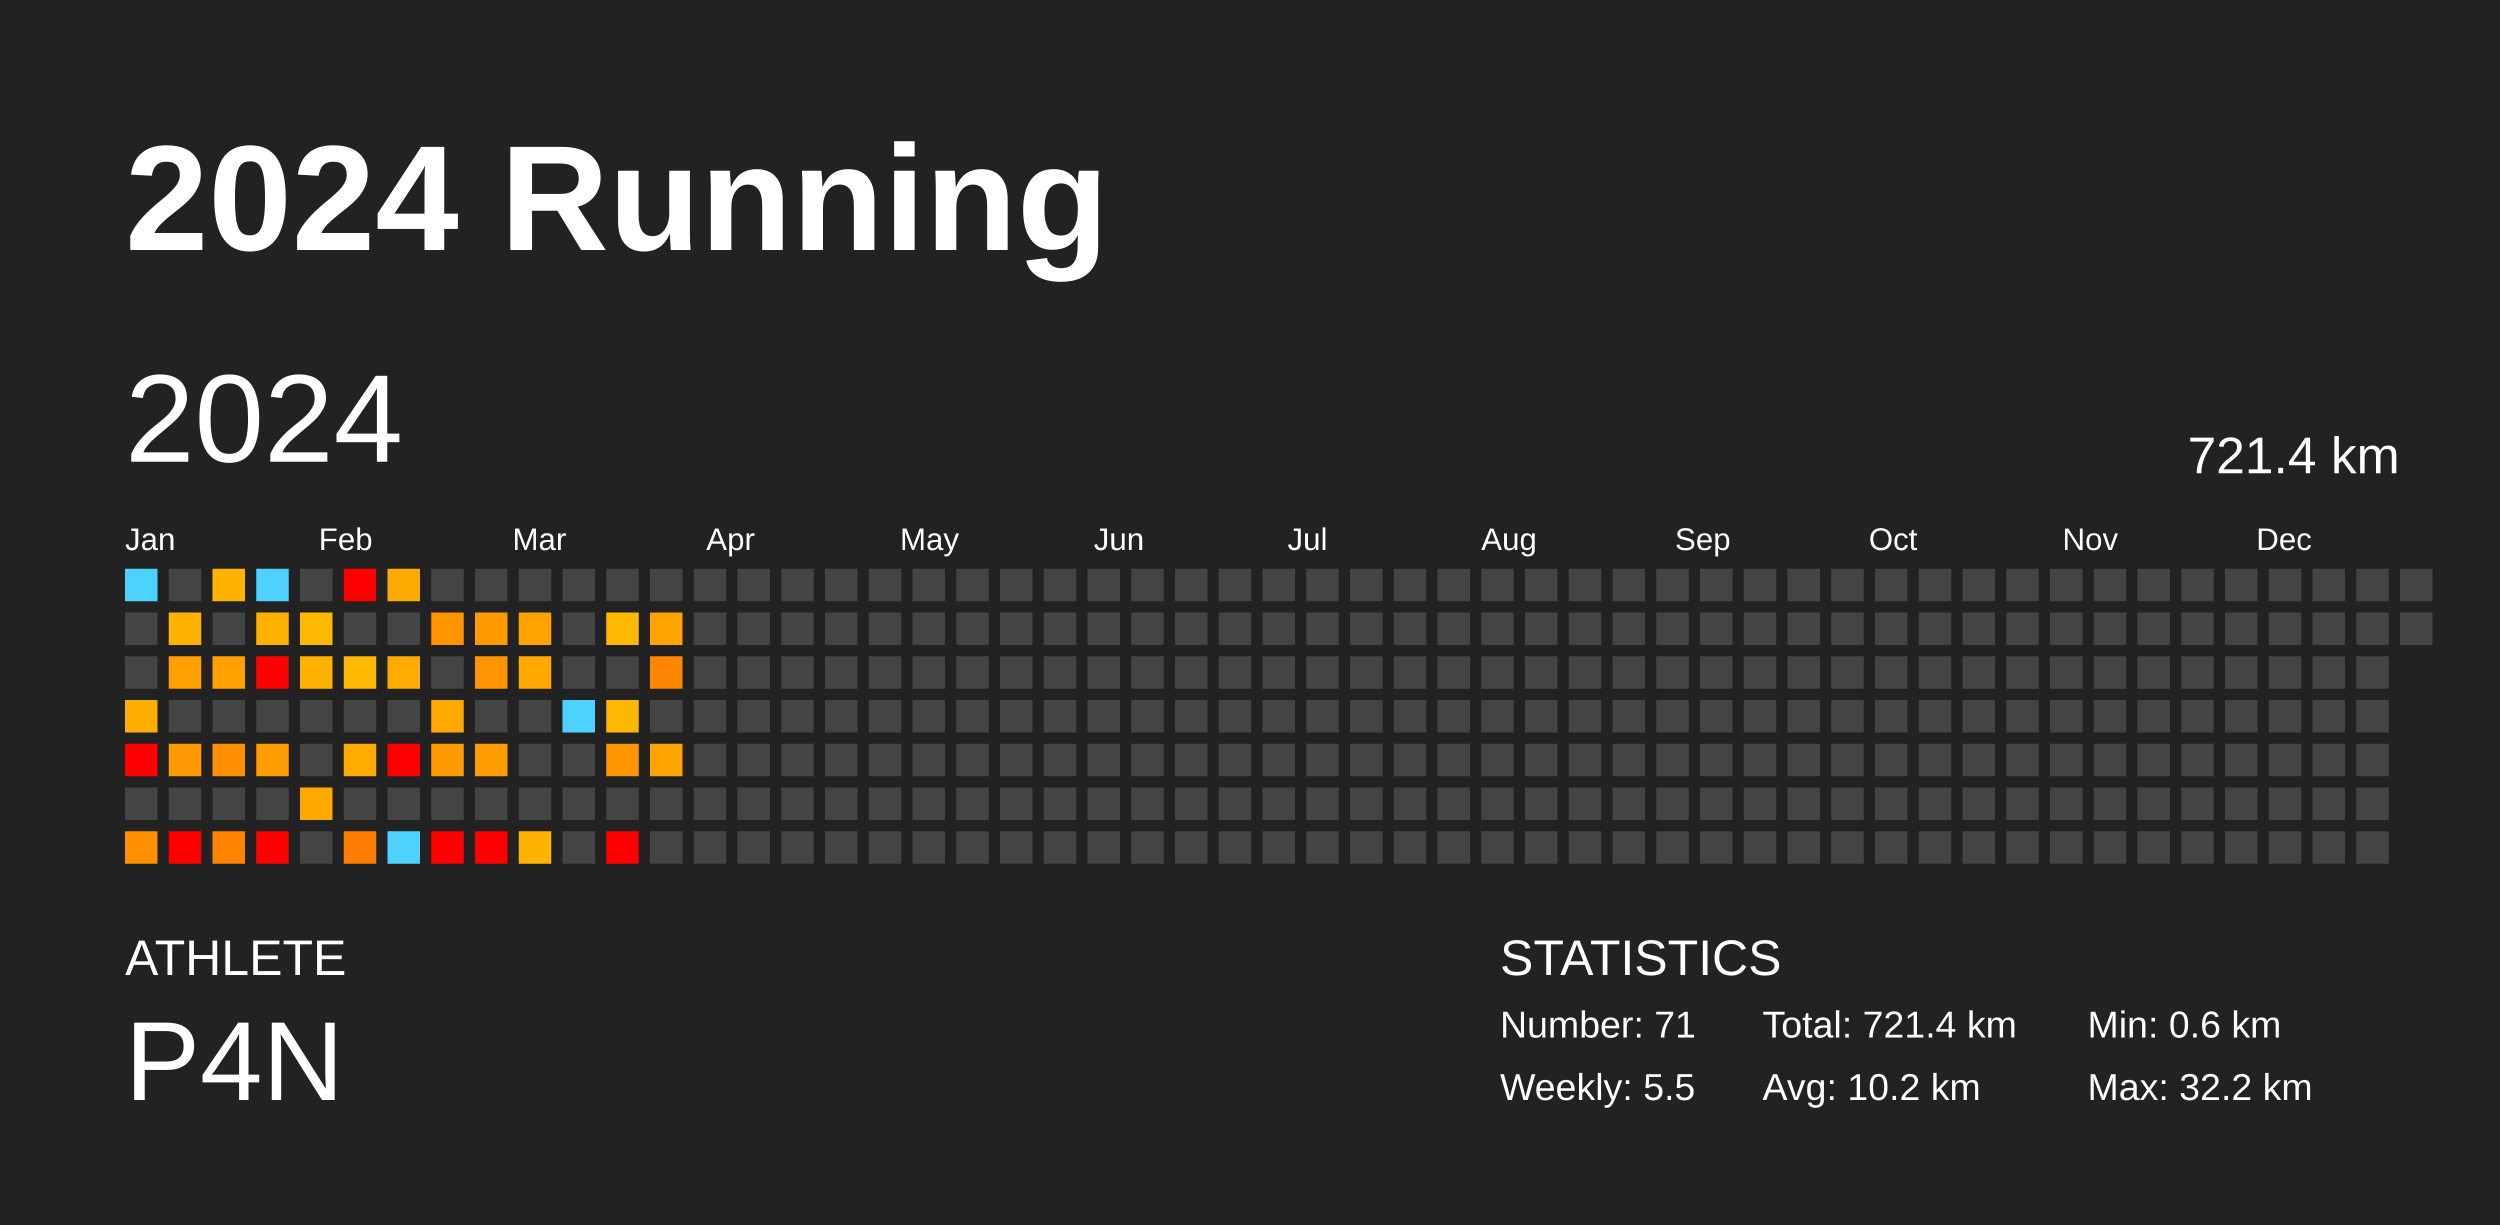
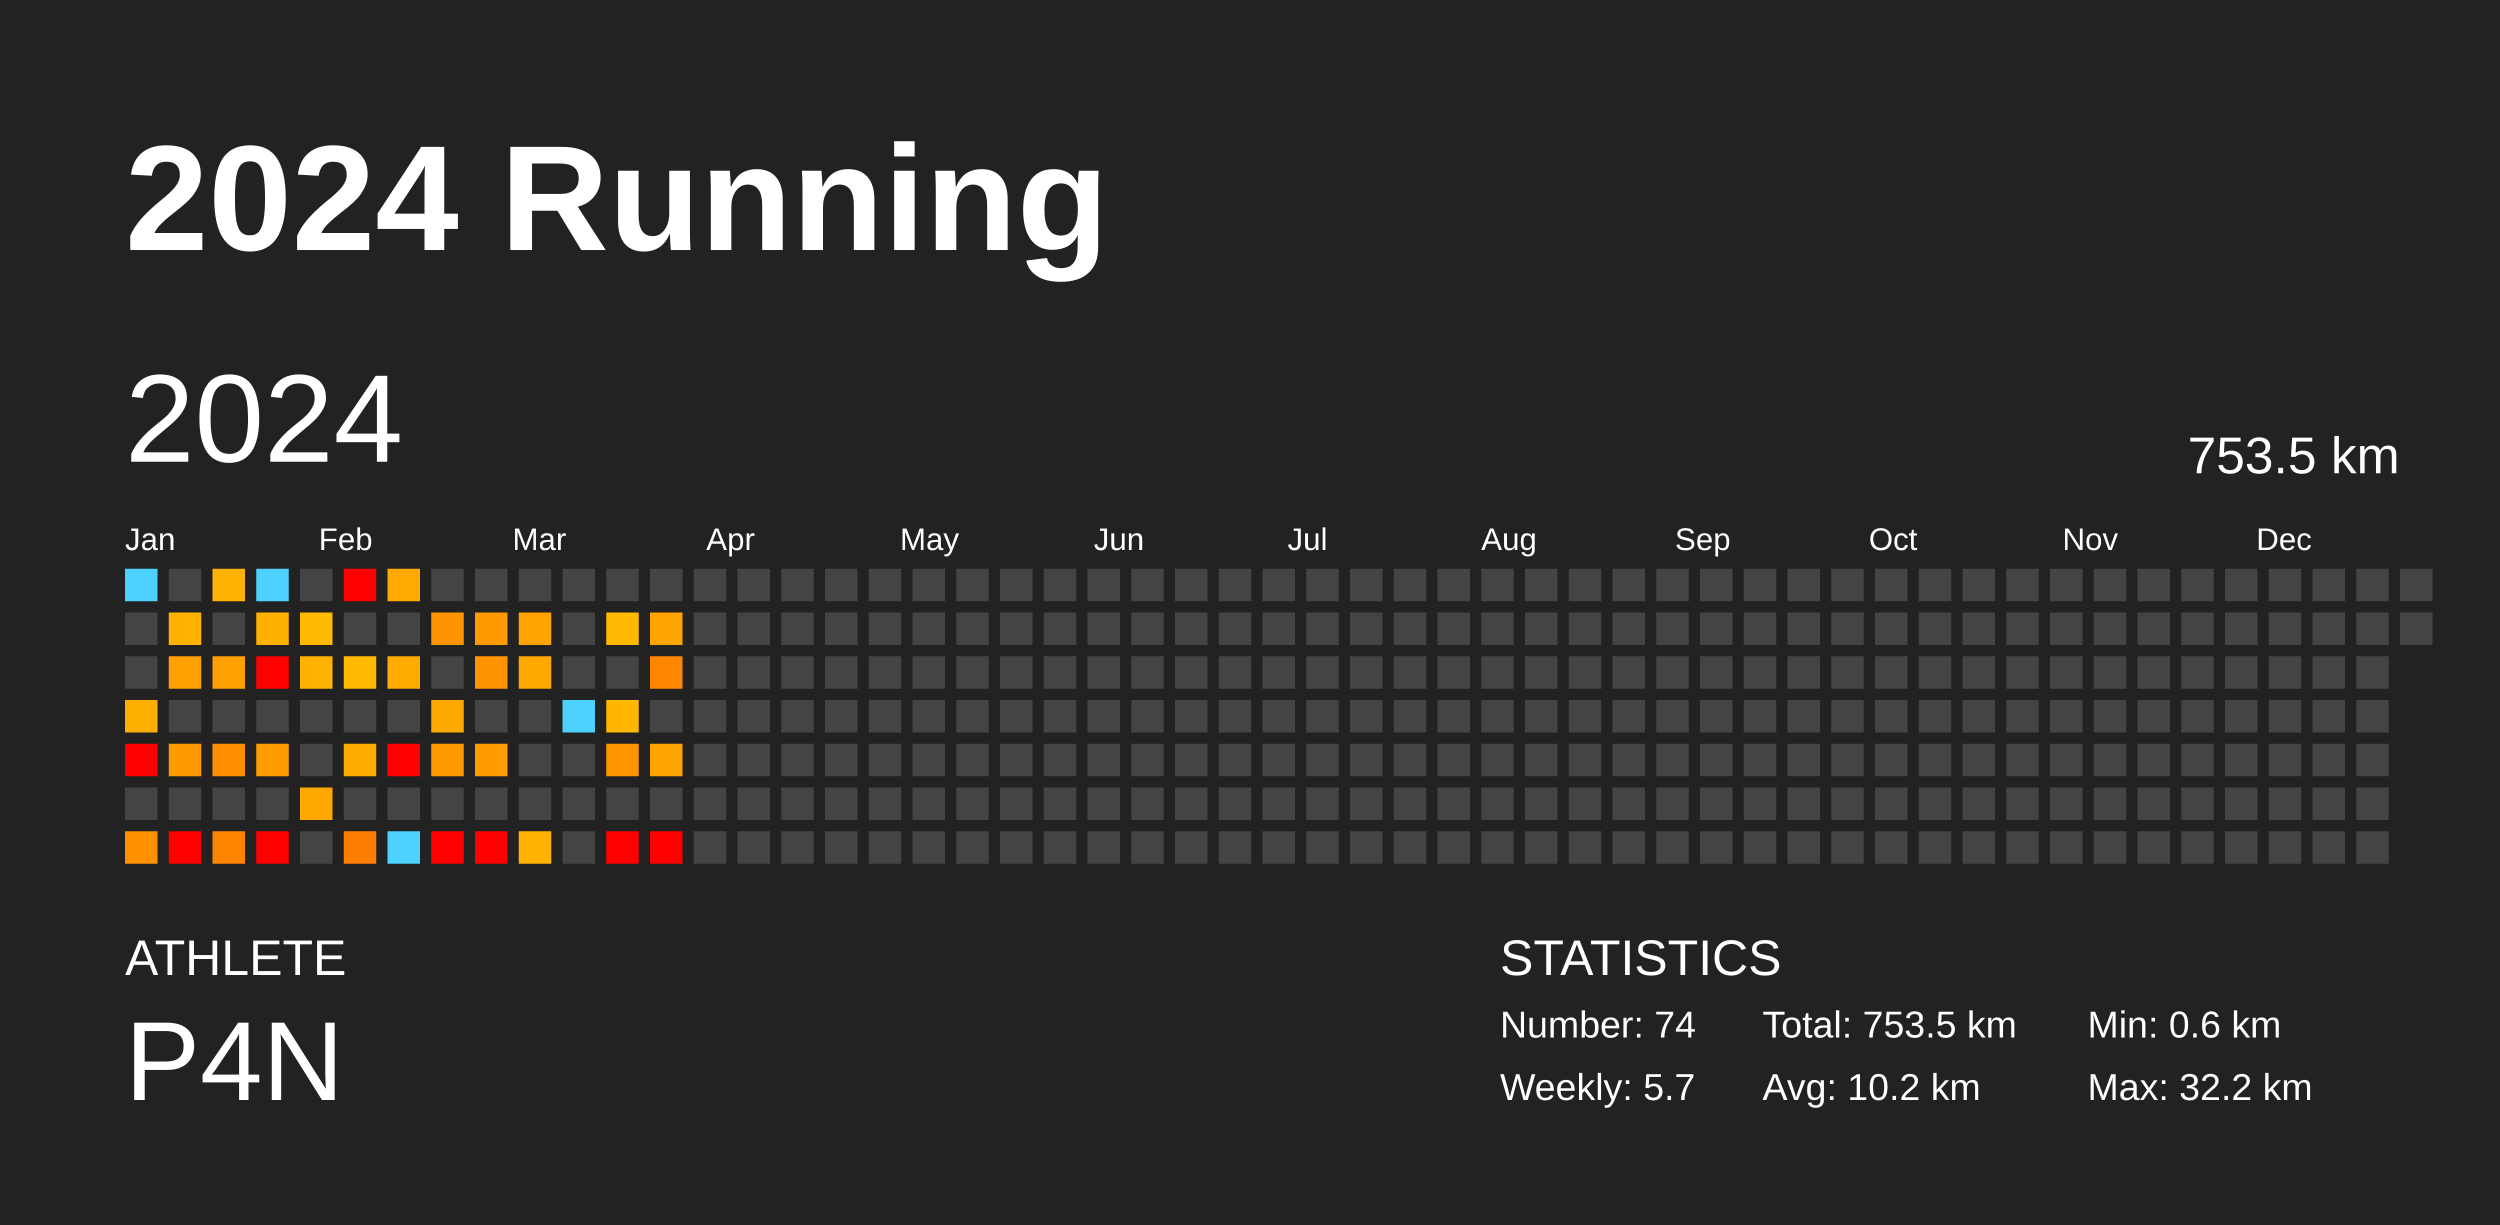
<svg xmlns="http://www.w3.org/2000/svg" baseProfile="full" height="98mm" version="1.1" viewBox="0,0,200,98" width="200mm">
  <defs />
  <rect fill="#222222" height="98" width="200" x="0" y="0" />
  <text fill="#FFFFFF" style="font-size:12px; font-family:Arial; font-weight:bold;" x="10" y="20">2024 Running</text>
  <text fill="#FFFFFF" style="font-size:4px; font-family:Arial" x="10" y="78">ATHLETE</text>
  <text fill="#FFFFFF" style="font-size:9px; font-family:Arial" x="10" y="88">P4N</text>
  <text fill="#FFFFFF" style="font-size:4px; font-family:Arial" x="120" y="78">STATISTICS</text>
-   <text fill="#FFFFFF" style="font-size:3px; font-family:Arial" x="120" y="83">Number: 71</text>
-   <text fill="#FFFFFF" style="font-size:3px; font-family:Arial" x="120" y="88">Weekly: 5.5</text>
-   <text fill="#FFFFFF" style="font-size:3px; font-family:Arial" x="141" y="83">Total: 721.4 km</text>
+   <text fill="#FFFFFF" style="font-size:3px; font-family:Arial" x="120" y="83">Number: 74</text>
+   <text fill="#FFFFFF" style="font-size:3px; font-family:Arial" x="120" y="88">Weekly: 5.7</text>
+   <text fill="#FFFFFF" style="font-size:3px; font-family:Arial" x="141" y="83">Total: 753.5 km</text>
  <text fill="#FFFFFF" style="font-size:3px; font-family:Arial" x="141" y="88">Avg: 10.2 km</text>
  <text fill="#FFFFFF" style="font-size:3px; font-family:Arial" x="167" y="83">Min: 0.6 km</text>
  <text fill="#FFFFFF" style="font-size:3px; font-family:Arial" x="167" y="88">Max: 32.2 km</text>
  <text dominant-baseline="hanging" fill="#FFFFFF" style="font-size:10.0px; font-family:Arial;" x="10" y="30">2024</text>
-   <text dominant-baseline="hanging" fill="#FFFFFF" style="font-size:4.125px; font-family:Arial;" x="175" y="35">721.4 km</text>
+   <text dominant-baseline="hanging" fill="#FFFFFF" style="font-size:4.125px; font-family:Arial;" x="175" y="35">753.5 km</text>
  <text fill="#FFFFFF" style="font-size:2.5px; font-family:Arial" x="10.0" y="44">Jan</text>
  <text fill="#FFFFFF" style="font-size:2.5px; font-family:Arial" x="25.5" y="44">Feb</text>
  <text fill="#FFFFFF" style="font-size:2.5px; font-family:Arial" x="41.0" y="44">Mar</text>
  <text fill="#FFFFFF" style="font-size:2.5px; font-family:Arial" x="56.5" y="44">Apr</text>
  <text fill="#FFFFFF" style="font-size:2.5px; font-family:Arial" x="72.0" y="44">May</text>
  <text fill="#FFFFFF" style="font-size:2.5px; font-family:Arial" x="87.5" y="44">Jun</text>
  <text fill="#FFFFFF" style="font-size:2.5px; font-family:Arial" x="103.0" y="44">Jul</text>
  <text fill="#FFFFFF" style="font-size:2.5px; font-family:Arial" x="118.5" y="44">Aug</text>
  <text fill="#FFFFFF" style="font-size:2.5px; font-family:Arial" x="134.0" y="44">Sep</text>
  <text fill="#FFFFFF" style="font-size:2.5px; font-family:Arial" x="149.5" y="44">Oct</text>
  <text fill="#FFFFFF" style="font-size:2.5px; font-family:Arial" x="165.0" y="44">Nov</text>
  <text fill="#FFFFFF" style="font-size:2.5px; font-family:Arial" x="180.5" y="44">Dec</text>
  <rect fill="#4dd2ff" height="2.6" width="2.6" x="10.0" y="45.5" />
  <rect fill="#444444" height="2.6" width="2.6" x="10.0" y="49.0" />
  <rect fill="#444444" height="2.6" width="2.6" x="10.0" y="52.5" />
  <rect fill="#ffaf00" height="2.6" width="2.6" x="10.0" y="56.0" />
  <rect fill="red" height="2.6" width="2.6" x="10.0" y="59.5" />
  <rect fill="#444444" height="2.6" width="2.6" x="10.0" y="63.0" />
  <rect fill="#ff9100" height="2.6" width="2.6" x="10.0" y="66.5" />
  <rect fill="#444444" height="2.6" width="2.6" x="13.5" y="45.5" />
  <rect fill="#ffb200" height="2.6" width="2.6" x="13.5" y="49.0" />
  <rect fill="#ffa000" height="2.6" width="2.6" x="13.5" y="52.5" />
  <rect fill="#444444" height="2.6" width="2.6" x="13.5" y="56.0" />
  <rect fill="#ff9b00" height="2.6" width="2.6" x="13.5" y="59.5" />
  <rect fill="#444444" height="2.6" width="2.6" x="13.5" y="63.0" />
  <rect fill="red" height="2.6" width="2.6" x="13.5" y="66.5" />
  <rect fill="#ffb200" height="2.6" width="2.6" x="17.0" y="45.5" />
  <rect fill="#444444" height="2.6" width="2.6" x="17.0" y="49.0" />
  <rect fill="#ffa000" height="2.6" width="2.6" x="17.0" y="52.5" />
  <rect fill="#444444" height="2.6" width="2.6" x="17.0" y="56.0" />
  <rect fill="#ff8e00" height="2.6" width="2.6" x="17.0" y="59.5" />
  <rect fill="#444444" height="2.6" width="2.6" x="17.0" y="63.0" />
  <rect fill="#ff8400" height="2.6" width="2.6" x="17.0" y="66.5" />
  <rect fill="#4dd2ff" height="2.6" width="2.6" x="20.5" y="45.5" />
  <rect fill="#ffb100" height="2.6" width="2.6" x="20.5" y="49.0" />
  <rect fill="red" height="2.6" width="2.6" x="20.5" y="52.5" />
  <rect fill="#444444" height="2.6" width="2.6" x="20.5" y="56.0" />
  <rect fill="#ff9c00" height="2.6" width="2.6" x="20.5" y="59.5" />
  <rect fill="#444444" height="2.6" width="2.6" x="20.5" y="63.0" />
  <rect fill="red" height="2.6" width="2.6" x="20.5" y="66.5" />
  <rect fill="#444444" height="2.6" width="2.6" x="24.0" y="45.5" />
  <rect fill="#ffb900" height="2.6" width="2.6" x="24.0" y="49.0" />
  <rect fill="#ffb200" height="2.6" width="2.6" x="24.0" y="52.5" />
  <rect fill="#444444" height="2.6" width="2.6" x="24.0" y="56.0" />
  <rect fill="#444444" height="2.6" width="2.6" x="24.0" y="59.5" />
  <rect fill="#ffa800" height="2.6" width="2.6" x="24.0" y="63.0" />
  <rect fill="#444444" height="2.6" width="2.6" x="24.0" y="66.5" />
  <rect fill="red" height="2.6" width="2.6" x="27.5" y="45.5" />
  <rect fill="#444444" height="2.6" width="2.6" x="27.5" y="49.0" />
  <rect fill="#ffb900" height="2.6" width="2.6" x="27.5" y="52.5" />
  <rect fill="#444444" height="2.6" width="2.6" x="27.5" y="56.0" />
  <rect fill="#ffab00" height="2.6" width="2.6" x="27.5" y="59.5" />
  <rect fill="#444444" height="2.6" width="2.6" x="27.5" y="63.0" />
  <rect fill="#ff7d00" height="2.6" width="2.6" x="27.5" y="66.5" />
  <rect fill="#ffaa00" height="2.6" width="2.6" x="31.0" y="45.5" />
  <rect fill="#444444" height="2.6" width="2.6" x="31.0" y="49.0" />
  <rect fill="#ffab00" height="2.6" width="2.6" x="31.0" y="52.5" />
  <rect fill="#444444" height="2.6" width="2.6" x="31.0" y="56.0" />
  <rect fill="red" height="2.6" width="2.6" x="31.0" y="59.5" />
  <rect fill="#444444" height="2.6" width="2.6" x="31.0" y="63.0" />
  <rect fill="#4dd2ff" height="2.6" width="2.6" x="31.0" y="66.5" />
  <rect fill="#444444" height="2.6" width="2.6" x="34.5" y="45.5" />
  <rect fill="#ff9400" height="2.6" width="2.6" x="34.5" y="49.0" />
  <rect fill="#444444" height="2.6" width="2.6" x="34.5" y="52.5" />
  <rect fill="#ffa900" height="2.6" width="2.6" x="34.5" y="56.0" />
  <rect fill="#ff9b00" height="2.6" width="2.6" x="34.5" y="59.5" />
  <rect fill="#444444" height="2.6" width="2.6" x="34.5" y="63.0" />
  <rect fill="red" height="2.6" width="2.6" x="34.5" y="66.5" />
  <rect fill="#444444" height="2.6" width="2.6" x="38.0" y="45.5" />
  <rect fill="#ff9900" height="2.6" width="2.6" x="38.0" y="49.0" />
  <rect fill="#ff9400" height="2.6" width="2.6" x="38.0" y="52.5" />
  <rect fill="#444444" height="2.6" width="2.6" x="38.0" y="56.0" />
  <rect fill="#ff9c00" height="2.6" width="2.6" x="38.0" y="59.5" />
  <rect fill="#444444" height="2.6" width="2.6" x="38.0" y="63.0" />
  <rect fill="red" height="2.6" width="2.6" x="38.0" y="66.5" />
  <rect fill="#444444" height="2.6" width="2.6" x="41.5" y="45.5" />
  <rect fill="#ffa300" height="2.6" width="2.6" x="41.5" y="49.0" />
  <rect fill="#ffa900" height="2.6" width="2.6" x="41.5" y="52.5" />
  <rect fill="#444444" height="2.6" width="2.6" x="41.5" y="56.0" />
  <rect fill="#444444" height="2.6" width="2.6" x="41.5" y="59.5" />
  <rect fill="#444444" height="2.6" width="2.6" x="41.5" y="63.0" />
  <rect fill="#ffb300" height="2.6" width="2.6" x="41.5" y="66.5" />
  <rect fill="#444444" height="2.6" width="2.6" x="45.0" y="45.5" />
  <rect fill="#444444" height="2.6" width="2.6" x="45.0" y="49.0" />
  <rect fill="#444444" height="2.6" width="2.6" x="45.0" y="52.5" />
  <rect fill="#4dd2ff" height="2.6" width="2.6" x="45.0" y="56.0" />
  <rect fill="#444444" height="2.6" width="2.6" x="45.0" y="59.5" />
  <rect fill="#444444" height="2.6" width="2.6" x="45.0" y="63.0" />
  <rect fill="#444444" height="2.6" width="2.6" x="45.0" y="66.5" />
  <rect fill="#444444" height="2.6" width="2.6" x="48.5" y="45.5" />
  <rect fill="#ffb900" height="2.6" width="2.6" x="48.5" y="49.0" />
  <rect fill="#444444" height="2.6" width="2.6" x="48.5" y="52.5" />
  <rect fill="#ffb700" height="2.6" width="2.6" x="48.5" y="56.0" />
  <rect fill="#ff9600" height="2.6" width="2.6" x="48.5" y="59.5" />
  <rect fill="#444444" height="2.6" width="2.6" x="48.5" y="63.0" />
  <rect fill="red" height="2.6" width="2.6" x="48.5" y="66.5" />
  <rect fill="#444444" height="2.6" width="2.6" x="52.0" y="45.5" />
  <rect fill="#ffa400" height="2.6" width="2.6" x="52.0" y="49.0" />
  <rect fill="#ff8600" height="2.6" width="2.6" x="52.0" y="52.5" />
  <rect fill="#444444" height="2.6" width="2.6" x="52.0" y="56.0" />
  <rect fill="#ffa400" height="2.6" width="2.6" x="52.0" y="59.5" />
  <rect fill="#444444" height="2.6" width="2.6" x="52.0" y="63.0" />
-   <rect fill="#444444" height="2.6" width="2.6" x="52.0" y="66.5" />
+   <rect fill="red" height="2.6" width="2.6" x="52.0" y="66.5" />
  <rect fill="#444444" height="2.6" width="2.6" x="55.5" y="45.5" />
  <rect fill="#444444" height="2.6" width="2.6" x="55.5" y="49.0" />
  <rect fill="#444444" height="2.6" width="2.6" x="55.5" y="52.5" />
  <rect fill="#444444" height="2.6" width="2.6" x="55.5" y="56.0" />
  <rect fill="#444444" height="2.6" width="2.6" x="55.5" y="59.5" />
  <rect fill="#444444" height="2.6" width="2.6" x="55.5" y="63.0" />
  <rect fill="#444444" height="2.6" width="2.6" x="55.5" y="66.5" />
  <rect fill="#444444" height="2.6" width="2.6" x="59.0" y="45.5" />
  <rect fill="#444444" height="2.6" width="2.6" x="59.0" y="49.0" />
  <rect fill="#444444" height="2.6" width="2.6" x="59.0" y="52.5" />
  <rect fill="#444444" height="2.6" width="2.6" x="59.0" y="56.0" />
  <rect fill="#444444" height="2.6" width="2.6" x="59.0" y="59.5" />
  <rect fill="#444444" height="2.6" width="2.6" x="59.0" y="63.0" />
  <rect fill="#444444" height="2.6" width="2.6" x="59.0" y="66.5" />
  <rect fill="#444444" height="2.6" width="2.6" x="62.5" y="45.5" />
  <rect fill="#444444" height="2.6" width="2.6" x="62.5" y="49.0" />
  <rect fill="#444444" height="2.6" width="2.6" x="62.5" y="52.5" />
  <rect fill="#444444" height="2.6" width="2.6" x="62.5" y="56.0" />
  <rect fill="#444444" height="2.6" width="2.6" x="62.5" y="59.5" />
  <rect fill="#444444" height="2.6" width="2.6" x="62.5" y="63.0" />
  <rect fill="#444444" height="2.6" width="2.6" x="62.5" y="66.5" />
  <rect fill="#444444" height="2.6" width="2.6" x="66.0" y="45.5" />
  <rect fill="#444444" height="2.6" width="2.6" x="66.0" y="49.0" />
  <rect fill="#444444" height="2.6" width="2.6" x="66.0" y="52.5" />
  <rect fill="#444444" height="2.6" width="2.6" x="66.0" y="56.0" />
  <rect fill="#444444" height="2.6" width="2.6" x="66.0" y="59.5" />
  <rect fill="#444444" height="2.6" width="2.6" x="66.0" y="63.0" />
  <rect fill="#444444" height="2.6" width="2.6" x="66.0" y="66.5" />
  <rect fill="#444444" height="2.6" width="2.6" x="69.5" y="45.5" />
  <rect fill="#444444" height="2.6" width="2.6" x="69.5" y="49.0" />
  <rect fill="#444444" height="2.6" width="2.6" x="69.5" y="52.5" />
  <rect fill="#444444" height="2.6" width="2.6" x="69.5" y="56.0" />
  <rect fill="#444444" height="2.6" width="2.6" x="69.5" y="59.5" />
  <rect fill="#444444" height="2.6" width="2.6" x="69.5" y="63.0" />
  <rect fill="#444444" height="2.6" width="2.6" x="69.5" y="66.5" />
  <rect fill="#444444" height="2.6" width="2.6" x="73.0" y="45.5" />
  <rect fill="#444444" height="2.6" width="2.6" x="73.0" y="49.0" />
  <rect fill="#444444" height="2.6" width="2.6" x="73.0" y="52.5" />
  <rect fill="#444444" height="2.6" width="2.6" x="73.0" y="56.0" />
  <rect fill="#444444" height="2.6" width="2.6" x="73.0" y="59.5" />
  <rect fill="#444444" height="2.6" width="2.6" x="73.0" y="63.0" />
  <rect fill="#444444" height="2.6" width="2.6" x="73.0" y="66.5" />
  <rect fill="#444444" height="2.6" width="2.6" x="76.5" y="45.5" />
  <rect fill="#444444" height="2.6" width="2.6" x="76.5" y="49.0" />
  <rect fill="#444444" height="2.6" width="2.6" x="76.5" y="52.5" />
  <rect fill="#444444" height="2.6" width="2.6" x="76.5" y="56.0" />
  <rect fill="#444444" height="2.6" width="2.6" x="76.5" y="59.5" />
  <rect fill="#444444" height="2.6" width="2.6" x="76.5" y="63.0" />
  <rect fill="#444444" height="2.6" width="2.6" x="76.5" y="66.5" />
  <rect fill="#444444" height="2.6" width="2.6" x="80.0" y="45.5" />
  <rect fill="#444444" height="2.6" width="2.6" x="80.0" y="49.0" />
  <rect fill="#444444" height="2.6" width="2.6" x="80.0" y="52.5" />
  <rect fill="#444444" height="2.6" width="2.6" x="80.0" y="56.0" />
  <rect fill="#444444" height="2.6" width="2.6" x="80.0" y="59.5" />
  <rect fill="#444444" height="2.6" width="2.6" x="80.0" y="63.0" />
  <rect fill="#444444" height="2.6" width="2.6" x="80.0" y="66.5" />
  <rect fill="#444444" height="2.6" width="2.6" x="83.5" y="45.5" />
  <rect fill="#444444" height="2.6" width="2.6" x="83.5" y="49.0" />
  <rect fill="#444444" height="2.6" width="2.6" x="83.5" y="52.5" />
  <rect fill="#444444" height="2.6" width="2.6" x="83.5" y="56.0" />
  <rect fill="#444444" height="2.6" width="2.6" x="83.5" y="59.5" />
  <rect fill="#444444" height="2.6" width="2.6" x="83.5" y="63.0" />
  <rect fill="#444444" height="2.6" width="2.6" x="83.5" y="66.5" />
  <rect fill="#444444" height="2.6" width="2.6" x="87.0" y="45.5" />
  <rect fill="#444444" height="2.6" width="2.6" x="87.0" y="49.0" />
  <rect fill="#444444" height="2.6" width="2.6" x="87.0" y="52.5" />
  <rect fill="#444444" height="2.6" width="2.6" x="87.0" y="56.0" />
  <rect fill="#444444" height="2.6" width="2.6" x="87.0" y="59.5" />
  <rect fill="#444444" height="2.6" width="2.6" x="87.0" y="63.0" />
  <rect fill="#444444" height="2.6" width="2.6" x="87.0" y="66.5" />
  <rect fill="#444444" height="2.6" width="2.6" x="90.5" y="45.5" />
  <rect fill="#444444" height="2.6" width="2.6" x="90.5" y="49.0" />
  <rect fill="#444444" height="2.6" width="2.6" x="90.5" y="52.5" />
  <rect fill="#444444" height="2.6" width="2.6" x="90.5" y="56.0" />
  <rect fill="#444444" height="2.6" width="2.6" x="90.5" y="59.5" />
  <rect fill="#444444" height="2.6" width="2.6" x="90.5" y="63.0" />
  <rect fill="#444444" height="2.6" width="2.6" x="90.5" y="66.5" />
  <rect fill="#444444" height="2.6" width="2.6" x="94.0" y="45.5" />
  <rect fill="#444444" height="2.6" width="2.6" x="94.0" y="49.0" />
  <rect fill="#444444" height="2.6" width="2.6" x="94.0" y="52.5" />
  <rect fill="#444444" height="2.6" width="2.6" x="94.0" y="56.0" />
  <rect fill="#444444" height="2.6" width="2.6" x="94.0" y="59.5" />
  <rect fill="#444444" height="2.6" width="2.6" x="94.0" y="63.0" />
  <rect fill="#444444" height="2.6" width="2.6" x="94.0" y="66.5" />
  <rect fill="#444444" height="2.6" width="2.6" x="97.5" y="45.5" />
  <rect fill="#444444" height="2.6" width="2.6" x="97.5" y="49.0" />
  <rect fill="#444444" height="2.6" width="2.6" x="97.5" y="52.5" />
  <rect fill="#444444" height="2.6" width="2.6" x="97.5" y="56.0" />
  <rect fill="#444444" height="2.6" width="2.6" x="97.5" y="59.5" />
  <rect fill="#444444" height="2.6" width="2.6" x="97.5" y="63.0" />
  <rect fill="#444444" height="2.6" width="2.6" x="97.5" y="66.5" />
  <rect fill="#444444" height="2.6" width="2.6" x="101.0" y="45.5" />
  <rect fill="#444444" height="2.6" width="2.6" x="101.0" y="49.0" />
  <rect fill="#444444" height="2.6" width="2.6" x="101.0" y="52.5" />
  <rect fill="#444444" height="2.6" width="2.6" x="101.0" y="56.0" />
  <rect fill="#444444" height="2.6" width="2.6" x="101.0" y="59.5" />
  <rect fill="#444444" height="2.6" width="2.6" x="101.0" y="63.0" />
  <rect fill="#444444" height="2.6" width="2.6" x="101.0" y="66.5" />
  <rect fill="#444444" height="2.6" width="2.6" x="104.5" y="45.5" />
  <rect fill="#444444" height="2.6" width="2.6" x="104.5" y="49.0" />
  <rect fill="#444444" height="2.6" width="2.6" x="104.5" y="52.5" />
  <rect fill="#444444" height="2.6" width="2.6" x="104.5" y="56.0" />
  <rect fill="#444444" height="2.6" width="2.6" x="104.5" y="59.5" />
  <rect fill="#444444" height="2.6" width="2.6" x="104.5" y="63.0" />
  <rect fill="#444444" height="2.6" width="2.6" x="104.5" y="66.5" />
  <rect fill="#444444" height="2.6" width="2.6" x="108.0" y="45.5" />
  <rect fill="#444444" height="2.6" width="2.6" x="108.0" y="49.0" />
  <rect fill="#444444" height="2.6" width="2.6" x="108.0" y="52.5" />
  <rect fill="#444444" height="2.6" width="2.6" x="108.0" y="56.0" />
  <rect fill="#444444" height="2.6" width="2.6" x="108.0" y="59.5" />
  <rect fill="#444444" height="2.6" width="2.6" x="108.0" y="63.0" />
  <rect fill="#444444" height="2.6" width="2.6" x="108.0" y="66.5" />
  <rect fill="#444444" height="2.6" width="2.6" x="111.5" y="45.5" />
  <rect fill="#444444" height="2.6" width="2.6" x="111.5" y="49.0" />
  <rect fill="#444444" height="2.6" width="2.6" x="111.5" y="52.5" />
  <rect fill="#444444" height="2.6" width="2.6" x="111.5" y="56.0" />
  <rect fill="#444444" height="2.6" width="2.6" x="111.5" y="59.5" />
  <rect fill="#444444" height="2.6" width="2.6" x="111.5" y="63.0" />
  <rect fill="#444444" height="2.6" width="2.6" x="111.5" y="66.5" />
  <rect fill="#444444" height="2.6" width="2.6" x="115.0" y="45.5" />
  <rect fill="#444444" height="2.6" width="2.6" x="115.0" y="49.0" />
  <rect fill="#444444" height="2.6" width="2.6" x="115.0" y="52.5" />
  <rect fill="#444444" height="2.6" width="2.6" x="115.0" y="56.0" />
  <rect fill="#444444" height="2.6" width="2.6" x="115.0" y="59.5" />
  <rect fill="#444444" height="2.6" width="2.6" x="115.0" y="63.0" />
  <rect fill="#444444" height="2.6" width="2.6" x="115.0" y="66.5" />
  <rect fill="#444444" height="2.6" width="2.6" x="118.5" y="45.5" />
  <rect fill="#444444" height="2.6" width="2.6" x="118.5" y="49.0" />
  <rect fill="#444444" height="2.6" width="2.6" x="118.5" y="52.5" />
  <rect fill="#444444" height="2.6" width="2.6" x="118.5" y="56.0" />
  <rect fill="#444444" height="2.6" width="2.6" x="118.5" y="59.5" />
  <rect fill="#444444" height="2.6" width="2.6" x="118.5" y="63.0" />
  <rect fill="#444444" height="2.6" width="2.6" x="118.5" y="66.5" />
  <rect fill="#444444" height="2.6" width="2.6" x="122.0" y="45.5" />
  <rect fill="#444444" height="2.6" width="2.6" x="122.0" y="49.0" />
  <rect fill="#444444" height="2.6" width="2.6" x="122.0" y="52.5" />
  <rect fill="#444444" height="2.6" width="2.6" x="122.0" y="56.0" />
  <rect fill="#444444" height="2.6" width="2.6" x="122.0" y="59.5" />
  <rect fill="#444444" height="2.6" width="2.6" x="122.0" y="63.0" />
  <rect fill="#444444" height="2.6" width="2.6" x="122.0" y="66.5" />
  <rect fill="#444444" height="2.6" width="2.6" x="125.5" y="45.5" />
  <rect fill="#444444" height="2.6" width="2.6" x="125.5" y="49.0" />
  <rect fill="#444444" height="2.6" width="2.6" x="125.5" y="52.5" />
  <rect fill="#444444" height="2.6" width="2.6" x="125.5" y="56.0" />
  <rect fill="#444444" height="2.6" width="2.6" x="125.5" y="59.5" />
  <rect fill="#444444" height="2.6" width="2.6" x="125.5" y="63.0" />
  <rect fill="#444444" height="2.6" width="2.6" x="125.5" y="66.5" />
  <rect fill="#444444" height="2.6" width="2.6" x="129.0" y="45.5" />
  <rect fill="#444444" height="2.6" width="2.6" x="129.0" y="49.0" />
  <rect fill="#444444" height="2.6" width="2.6" x="129.0" y="52.5" />
  <rect fill="#444444" height="2.6" width="2.6" x="129.0" y="56.0" />
  <rect fill="#444444" height="2.6" width="2.6" x="129.0" y="59.5" />
  <rect fill="#444444" height="2.6" width="2.6" x="129.0" y="63.0" />
  <rect fill="#444444" height="2.6" width="2.6" x="129.0" y="66.5" />
  <rect fill="#444444" height="2.6" width="2.6" x="132.5" y="45.5" />
  <rect fill="#444444" height="2.6" width="2.6" x="132.5" y="49.0" />
  <rect fill="#444444" height="2.6" width="2.6" x="132.5" y="52.5" />
  <rect fill="#444444" height="2.6" width="2.6" x="132.5" y="56.0" />
  <rect fill="#444444" height="2.6" width="2.6" x="132.5" y="59.5" />
  <rect fill="#444444" height="2.6" width="2.6" x="132.5" y="63.0" />
  <rect fill="#444444" height="2.6" width="2.6" x="132.5" y="66.5" />
  <rect fill="#444444" height="2.6" width="2.6" x="136.0" y="45.5" />
  <rect fill="#444444" height="2.6" width="2.6" x="136.0" y="49.0" />
  <rect fill="#444444" height="2.6" width="2.6" x="136.0" y="52.5" />
  <rect fill="#444444" height="2.6" width="2.6" x="136.0" y="56.0" />
  <rect fill="#444444" height="2.6" width="2.6" x="136.0" y="59.5" />
  <rect fill="#444444" height="2.6" width="2.6" x="136.0" y="63.0" />
  <rect fill="#444444" height="2.6" width="2.6" x="136.0" y="66.5" />
  <rect fill="#444444" height="2.6" width="2.6" x="139.5" y="45.5" />
  <rect fill="#444444" height="2.6" width="2.6" x="139.5" y="49.0" />
  <rect fill="#444444" height="2.6" width="2.6" x="139.5" y="52.5" />
  <rect fill="#444444" height="2.6" width="2.6" x="139.5" y="56.0" />
  <rect fill="#444444" height="2.6" width="2.6" x="139.5" y="59.5" />
  <rect fill="#444444" height="2.6" width="2.6" x="139.5" y="63.0" />
  <rect fill="#444444" height="2.6" width="2.6" x="139.5" y="66.5" />
  <rect fill="#444444" height="2.6" width="2.6" x="143.0" y="45.5" />
  <rect fill="#444444" height="2.6" width="2.6" x="143.0" y="49.0" />
  <rect fill="#444444" height="2.6" width="2.6" x="143.0" y="52.5" />
  <rect fill="#444444" height="2.6" width="2.6" x="143.0" y="56.0" />
  <rect fill="#444444" height="2.6" width="2.6" x="143.0" y="59.5" />
  <rect fill="#444444" height="2.6" width="2.6" x="143.0" y="63.0" />
  <rect fill="#444444" height="2.6" width="2.6" x="143.0" y="66.5" />
  <rect fill="#444444" height="2.6" width="2.6" x="146.5" y="45.5" />
  <rect fill="#444444" height="2.6" width="2.6" x="146.5" y="49.0" />
  <rect fill="#444444" height="2.6" width="2.6" x="146.5" y="52.5" />
  <rect fill="#444444" height="2.6" width="2.6" x="146.5" y="56.0" />
  <rect fill="#444444" height="2.6" width="2.6" x="146.5" y="59.5" />
  <rect fill="#444444" height="2.6" width="2.6" x="146.5" y="63.0" />
  <rect fill="#444444" height="2.6" width="2.6" x="146.5" y="66.5" />
  <rect fill="#444444" height="2.6" width="2.6" x="150.0" y="45.5" />
  <rect fill="#444444" height="2.6" width="2.6" x="150.0" y="49.0" />
  <rect fill="#444444" height="2.6" width="2.6" x="150.0" y="52.5" />
  <rect fill="#444444" height="2.6" width="2.6" x="150.0" y="56.0" />
  <rect fill="#444444" height="2.6" width="2.6" x="150.0" y="59.5" />
  <rect fill="#444444" height="2.6" width="2.6" x="150.0" y="63.0" />
  <rect fill="#444444" height="2.6" width="2.6" x="150.0" y="66.5" />
  <rect fill="#444444" height="2.6" width="2.6" x="153.5" y="45.5" />
  <rect fill="#444444" height="2.6" width="2.6" x="153.5" y="49.0" />
  <rect fill="#444444" height="2.6" width="2.6" x="153.5" y="52.5" />
  <rect fill="#444444" height="2.6" width="2.6" x="153.5" y="56.0" />
  <rect fill="#444444" height="2.6" width="2.6" x="153.5" y="59.5" />
  <rect fill="#444444" height="2.6" width="2.6" x="153.5" y="63.0" />
  <rect fill="#444444" height="2.6" width="2.6" x="153.5" y="66.5" />
  <rect fill="#444444" height="2.6" width="2.6" x="157.0" y="45.5" />
  <rect fill="#444444" height="2.6" width="2.6" x="157.0" y="49.0" />
  <rect fill="#444444" height="2.6" width="2.6" x="157.0" y="52.5" />
  <rect fill="#444444" height="2.6" width="2.6" x="157.0" y="56.0" />
  <rect fill="#444444" height="2.6" width="2.6" x="157.0" y="59.5" />
  <rect fill="#444444" height="2.6" width="2.6" x="157.0" y="63.0" />
  <rect fill="#444444" height="2.6" width="2.6" x="157.0" y="66.5" />
  <rect fill="#444444" height="2.6" width="2.6" x="160.5" y="45.5" />
  <rect fill="#444444" height="2.6" width="2.6" x="160.5" y="49.0" />
  <rect fill="#444444" height="2.6" width="2.6" x="160.5" y="52.5" />
  <rect fill="#444444" height="2.6" width="2.6" x="160.5" y="56.0" />
  <rect fill="#444444" height="2.6" width="2.6" x="160.5" y="59.5" />
  <rect fill="#444444" height="2.6" width="2.6" x="160.5" y="63.0" />
  <rect fill="#444444" height="2.6" width="2.6" x="160.5" y="66.5" />
  <rect fill="#444444" height="2.6" width="2.6" x="164.0" y="45.5" />
  <rect fill="#444444" height="2.6" width="2.6" x="164.0" y="49.0" />
  <rect fill="#444444" height="2.6" width="2.6" x="164.0" y="52.5" />
  <rect fill="#444444" height="2.6" width="2.6" x="164.0" y="56.0" />
  <rect fill="#444444" height="2.6" width="2.6" x="164.0" y="59.5" />
  <rect fill="#444444" height="2.6" width="2.6" x="164.0" y="63.0" />
  <rect fill="#444444" height="2.6" width="2.6" x="164.0" y="66.5" />
  <rect fill="#444444" height="2.6" width="2.6" x="167.5" y="45.5" />
  <rect fill="#444444" height="2.6" width="2.6" x="167.5" y="49.0" />
  <rect fill="#444444" height="2.6" width="2.6" x="167.5" y="52.5" />
  <rect fill="#444444" height="2.6" width="2.6" x="167.5" y="56.0" />
  <rect fill="#444444" height="2.6" width="2.6" x="167.5" y="59.5" />
  <rect fill="#444444" height="2.6" width="2.6" x="167.5" y="63.0" />
  <rect fill="#444444" height="2.6" width="2.6" x="167.5" y="66.5" />
  <rect fill="#444444" height="2.6" width="2.6" x="171.0" y="45.5" />
  <rect fill="#444444" height="2.6" width="2.6" x="171.0" y="49.0" />
  <rect fill="#444444" height="2.6" width="2.6" x="171.0" y="52.5" />
  <rect fill="#444444" height="2.6" width="2.6" x="171.0" y="56.0" />
  <rect fill="#444444" height="2.6" width="2.6" x="171.0" y="59.5" />
  <rect fill="#444444" height="2.6" width="2.6" x="171.0" y="63.0" />
  <rect fill="#444444" height="2.6" width="2.6" x="171.0" y="66.5" />
  <rect fill="#444444" height="2.6" width="2.6" x="174.5" y="45.5" />
  <rect fill="#444444" height="2.6" width="2.6" x="174.5" y="49.0" />
  <rect fill="#444444" height="2.6" width="2.6" x="174.5" y="52.5" />
  <rect fill="#444444" height="2.6" width="2.6" x="174.5" y="56.0" />
  <rect fill="#444444" height="2.6" width="2.6" x="174.5" y="59.5" />
  <rect fill="#444444" height="2.6" width="2.6" x="174.5" y="63.0" />
  <rect fill="#444444" height="2.6" width="2.6" x="174.5" y="66.5" />
  <rect fill="#444444" height="2.6" width="2.6" x="178.0" y="45.5" />
  <rect fill="#444444" height="2.6" width="2.6" x="178.0" y="49.0" />
  <rect fill="#444444" height="2.6" width="2.6" x="178.0" y="52.5" />
  <rect fill="#444444" height="2.6" width="2.6" x="178.0" y="56.0" />
  <rect fill="#444444" height="2.6" width="2.6" x="178.0" y="59.5" />
  <rect fill="#444444" height="2.6" width="2.6" x="178.0" y="63.0" />
  <rect fill="#444444" height="2.6" width="2.6" x="178.0" y="66.5" />
  <rect fill="#444444" height="2.6" width="2.6" x="181.5" y="45.5" />
  <rect fill="#444444" height="2.6" width="2.6" x="181.5" y="49.0" />
  <rect fill="#444444" height="2.6" width="2.6" x="181.5" y="52.5" />
  <rect fill="#444444" height="2.6" width="2.6" x="181.5" y="56.0" />
  <rect fill="#444444" height="2.6" width="2.6" x="181.5" y="59.5" />
  <rect fill="#444444" height="2.6" width="2.6" x="181.5" y="63.0" />
  <rect fill="#444444" height="2.6" width="2.6" x="181.5" y="66.5" />
  <rect fill="#444444" height="2.6" width="2.6" x="185.0" y="45.5" />
  <rect fill="#444444" height="2.6" width="2.6" x="185.0" y="49.0" />
  <rect fill="#444444" height="2.6" width="2.6" x="185.0" y="52.5" />
  <rect fill="#444444" height="2.6" width="2.6" x="185.0" y="56.0" />
  <rect fill="#444444" height="2.6" width="2.6" x="185.0" y="59.5" />
  <rect fill="#444444" height="2.6" width="2.6" x="185.0" y="63.0" />
  <rect fill="#444444" height="2.6" width="2.6" x="185.0" y="66.5" />
  <rect fill="#444444" height="2.6" width="2.6" x="188.5" y="45.5" />
  <rect fill="#444444" height="2.6" width="2.6" x="188.5" y="49.0" />
  <rect fill="#444444" height="2.6" width="2.6" x="188.5" y="52.5" />
  <rect fill="#444444" height="2.6" width="2.6" x="188.5" y="56.0" />
  <rect fill="#444444" height="2.6" width="2.6" x="188.5" y="59.5" />
  <rect fill="#444444" height="2.6" width="2.6" x="188.5" y="63.0" />
  <rect fill="#444444" height="2.6" width="2.6" x="188.5" y="66.5" />
  <rect fill="#444444" height="2.6" width="2.6" x="192.0" y="45.5" />
  <rect fill="#444444" height="2.6" width="2.6" x="192.0" y="49.0" />
</svg>
